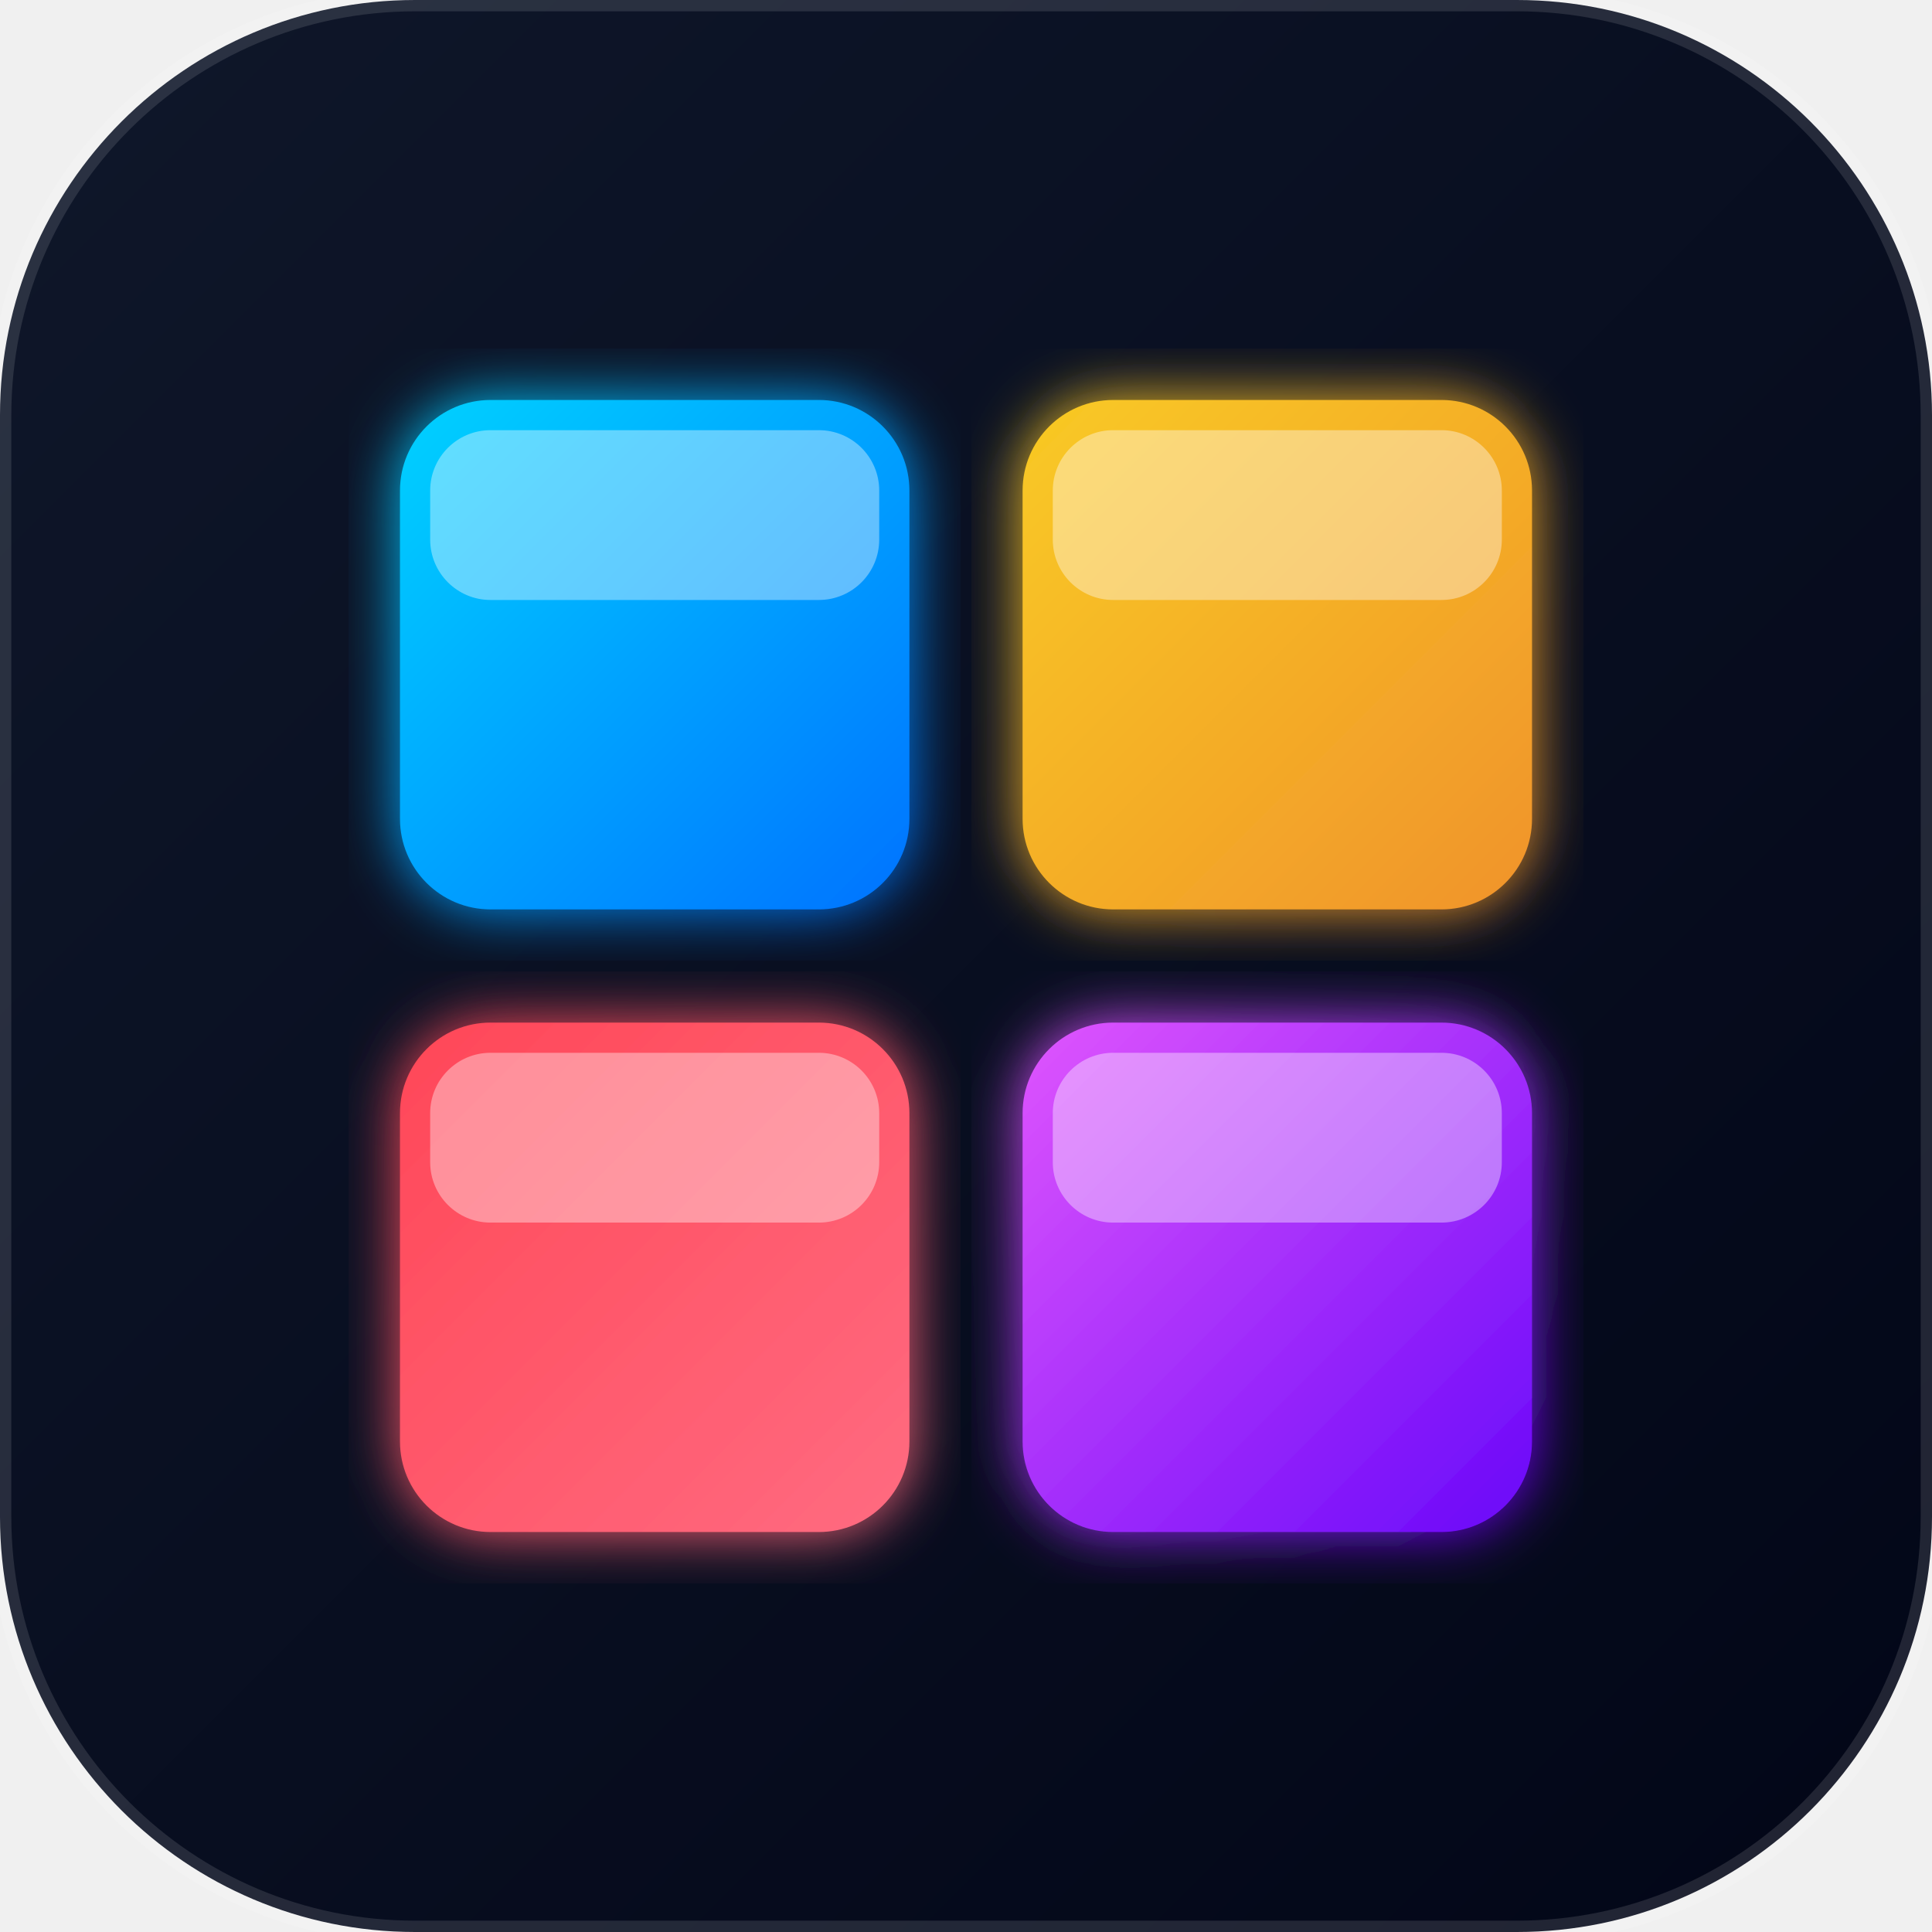
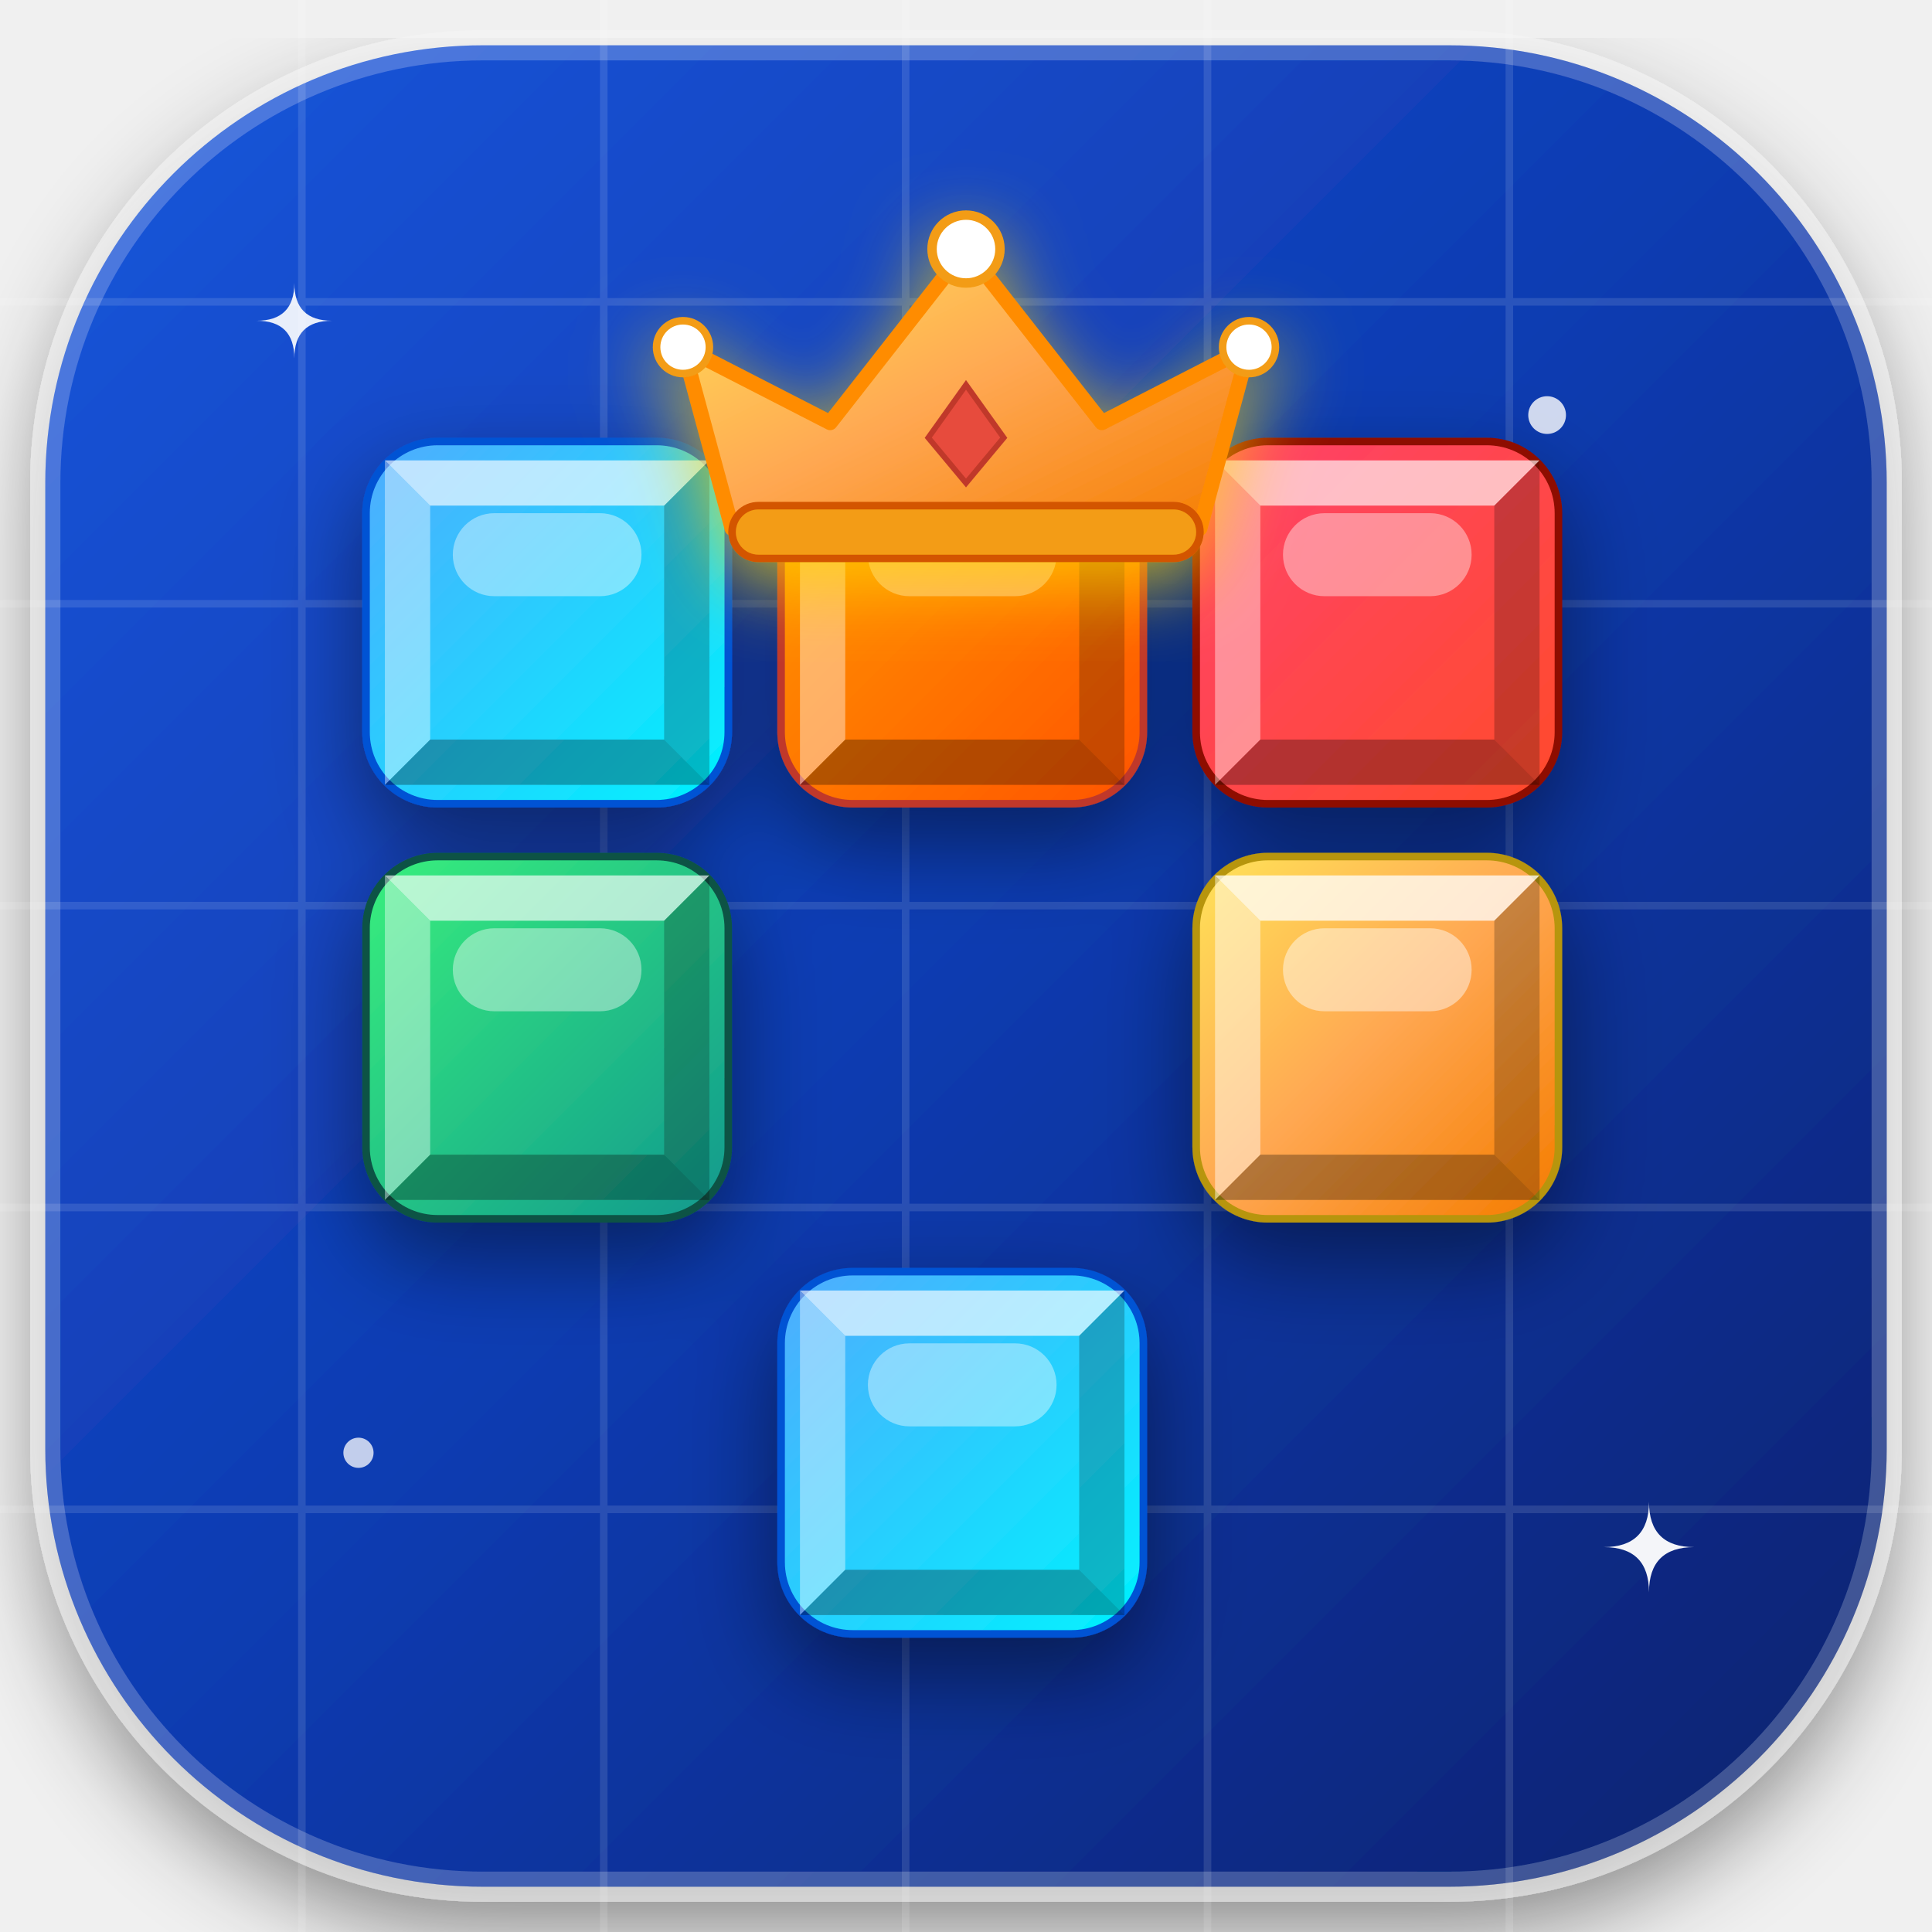
- <svg xmlns="http://www.w3.org/2000/svg" viewBox="0 0 512 512">
+ <svg xmlns="http://www.w3.org/2000/svg" viewBox="0 0 512 512" width="512" height="512">
  <defs>
-     <linearGradient id="bg" x1="0%" y1="0%" x2="100%" y2="100%">
-       <stop offset="0%" stop-color="#0f172a" />
-       <stop offset="100%" stop-color="#020617" />
+     <linearGradient id="icon-bg" x1="0%" y1="0%" x2="100%" y2="100%">
+       <stop offset="0%" stop-color="#1a56db" />
+       <stop offset="50%" stop-color="#0f3bb0" />
+       <stop offset="100%" stop-color="#09216e" />
    </linearGradient>
-     <linearGradient id="cyan-g" x1="0%" y1="0%" x2="100%" y2="100%">
-       <stop offset="0%" stop-color="#00d2ff" />
-       <stop offset="100%" stop-color="#0072ff" />
+     <linearGradient id="gem-cyan" x1="0%" y1="0%" x2="100%" y2="100%">
+       <stop offset="0%" stop-color="#38ef7d" />
+       <stop offset="100%" stop-color="#11998e" />
    </linearGradient>
-     <linearGradient id="gold-g" x1="0%" y1="0%" x2="100%" y2="100%">
-       <stop offset="0%" stop-color="#f9ca24" />
-       <stop offset="100%" stop-color="#f0932b" />
+     <linearGradient id="gem-blue" x1="0%" y1="0%" x2="100%" y2="100%">
+       <stop offset="0%" stop-color="#4facfe" />
+       <stop offset="100%" stop-color="#00f2fe" />
    </linearGradient>
-     <linearGradient id="red-g" x1="0%" y1="0%" x2="100%" y2="100%">
-       <stop offset="0%" stop-color="#ff4757" />
-       <stop offset="100%" stop-color="#ff6b81" />
+     <linearGradient id="gem-orange" x1="0%" y1="0%" x2="100%" y2="100%">
+       <stop offset="0%" stop-color="#ff9900" />
+       <stop offset="100%" stop-color="#ff5500" />
    </linearGradient>
-     <linearGradient id="purple-g" x1="0%" y1="0%" x2="100%" y2="100%">
-       <stop offset="0%" stop-color="#e056fd" />
-       <stop offset="100%" stop-color="#6807f9" />
+     <linearGradient id="gem-pink" x1="0%" y1="0%" x2="100%" y2="100%">
+       <stop offset="0%" stop-color="#ff416c" />
+       <stop offset="100%" stop-color="#ff4b2b" />
    </linearGradient>
-     <filter id="glow">
-       <feGaussianBlur stdDeviation="8" result="coloredBlur" />
-       <feMerge>
-         <feMergeNode in="coloredBlur" />
-         <feMergeNode in="SourceGraphic" />
-       </feMerge>
+     <linearGradient id="gem-purple" x1="0%" y1="0%" x2="100%" y2="100%">
+       <stop offset="0%" stop-color="#b92b27" />
+       <stop offset="100%" stop-color="#1565c0" />
+     </linearGradient>
+     <linearGradient id="crown-gold" x1="0%" y1="0%" x2="100%" y2="100%">
+       <stop offset="0%" stop-color="#ffe259" />
+       <stop offset="50%" stop-color="#ffa751" />
+       <stop offset="100%" stop-color="#f57c00" />
+     </linearGradient>
+     <filter id="block-shadow" x="-20%" y="-20%" width="150%" height="150%">
+       <feDropShadow dx="0" dy="10" stdDeviation="12" flood-color="#000000" flood-opacity="0.45" />
+     </filter>
+     <filter id="crown-glow" x="-30%" y="-30%" width="160%" height="160%">
+       <feDropShadow dx="0" dy="6" stdDeviation="10" flood-color="#ffd700" flood-opacity="0.75" />
+     </filter>
+     <filter id="gem-bevel">
+       <feDropShadow dx="0" dy="-3" stdDeviation="0" flood-color="rgba(255,255,255,0.7)" flood-opacity="1" />
    </filter>
  </defs>
-   <rect width="512" height="512" rx="110" fill="url(#bg)" stroke="rgba(255,255,255,0.12)" stroke-width="6" />
-   <rect x="106" y="106" width="135" height="135" rx="24" fill="url(#cyan-g)" filter="url(#glow)" />
-   <rect x="114" y="114" width="119" height="45" rx="16" fill="rgba(255,255,255,0.38)" />
-   <rect x="271" y="106" width="135" height="135" rx="24" fill="url(#gold-g)" filter="url(#glow)" />
-   <rect x="279" y="114" width="119" height="45" rx="16" fill="rgba(255,255,255,0.38)" />
-   <rect x="106" y="271" width="135" height="135" rx="24" fill="url(#red-g)" filter="url(#glow)" />
-   <rect x="114" y="279" width="119" height="45" rx="16" fill="rgba(255,255,255,0.38)" />
-   <rect x="271" y="271" width="135" height="135" rx="24" fill="url(#purple-g)" filter="url(#glow)" />
-   <rect x="279" y="279" width="119" height="45" rx="16" fill="rgba(255,255,255,0.38)" />
+   <rect x="12" y="12" width="488" height="488" rx="116" fill="url(#icon-bg)" stroke="rgba(255,255,255,0.22)" stroke-width="8" filter="url(#block-shadow)" />
+   <g opacity="0.12" stroke="#ffffff" stroke-width="2">
+     <line x1="80" y1="0" x2="80" y2="512" />
+     <line x1="160" y1="0" x2="160" y2="512" />
+     <line x1="240" y1="0" x2="240" y2="512" />
+     <line x1="320" y1="0" x2="320" y2="512" />
+     <line x1="400" y1="0" x2="400" y2="512" />
+     <line x1="0" y1="80" x2="512" y2="80" />
+     <line x1="0" y1="160" x2="512" y2="160" />
+     <line x1="0" y1="240" x2="512" y2="240" />
+     <line x1="0" y1="320" x2="512" y2="320" />
+     <line x1="0" y1="400" x2="512" y2="400" />
+   </g>
+   <g transform="translate(96, 116)" filter="url(#block-shadow)">
+     <g transform="translate(0, 0)">
+       <rect width="98" height="98" rx="20" fill="#0052d4" />
+       <rect x="2" y="2" width="94" height="94" rx="18" fill="url(#gem-blue)" />
+       <path d="M 6 6 L 92 6 L 80 18 L 18 18 Z" fill="rgba(255,255,255,0.65)" />
+       <path d="M 6 6 L 18 18 L 18 80 L 6 92 Z" fill="rgba(255,255,255,0.4)" />
+       <path d="M 92 92 L 6 92 L 18 80 L 80 80 Z" fill="rgba(0,0,0,0.3)" />
+       <path d="M 92 92 L 80 80 L 80 18 L 92 6 Z" fill="rgba(0,0,0,0.22)" />
+       <rect x="24" y="20" width="50" height="22" rx="11" fill="rgba(255,255,255,0.4)" />
+     </g>
+     <g transform="translate(110, 0)">
+       <rect width="98" height="98" rx="20" fill="#c0392b" />
+       <rect x="2" y="2" width="94" height="94" rx="18" fill="url(#gem-orange)" />
+       <path d="M 6 6 L 92 6 L 80 18 L 18 18 Z" fill="rgba(255,255,255,0.65)" />
+       <path d="M 6 6 L 18 18 L 18 80 L 6 92 Z" fill="rgba(255,255,255,0.4)" />
+       <path d="M 92 92 L 6 92 L 18 80 L 80 80 Z" fill="rgba(0,0,0,0.3)" />
+       <path d="M 92 92 L 80 80 L 80 18 L 92 6 Z" fill="rgba(0,0,0,0.22)" />
+       <rect x="24" y="20" width="50" height="22" rx="11" fill="rgba(255,255,255,0.4)" />
+     </g>
+     <g transform="translate(220, 0)">
+       <rect width="98" height="98" rx="20" fill="#8e0e00" />
+       <rect x="2" y="2" width="94" height="94" rx="18" fill="url(#gem-pink)" />
+       <path d="M 6 6 L 92 6 L 80 18 L 18 18 Z" fill="rgba(255,255,255,0.65)" />
+       <path d="M 6 6 L 18 18 L 18 80 L 6 92 Z" fill="rgba(255,255,255,0.4)" />
+       <path d="M 92 92 L 6 92 L 18 80 L 80 80 Z" fill="rgba(0,0,0,0.3)" />
+       <path d="M 92 92 L 80 80 L 80 18 L 92 6 Z" fill="rgba(0,0,0,0.22)" />
+       <rect x="24" y="20" width="50" height="22" rx="11" fill="rgba(255,255,255,0.4)" />
+     </g>
+     <g transform="translate(0, 110)">
+       <rect width="98" height="98" rx="20" fill="#0b5345" />
+       <rect x="2" y="2" width="94" height="94" rx="18" fill="url(#gem-cyan)" />
+       <path d="M 6 6 L 92 6 L 80 18 L 18 18 Z" fill="rgba(255,255,255,0.65)" />
+       <path d="M 6 6 L 18 18 L 18 80 L 6 92 Z" fill="rgba(255,255,255,0.4)" />
+       <path d="M 92 92 L 6 92 L 18 80 L 80 80 Z" fill="rgba(0,0,0,0.3)" />
+       <path d="M 92 92 L 80 80 L 80 18 L 92 6 Z" fill="rgba(0,0,0,0.22)" />
+       <rect x="24" y="20" width="50" height="22" rx="11" fill="rgba(255,255,255,0.4)" />
+     </g>
+     <g transform="translate(220, 110)">
+       <rect width="98" height="98" rx="20" fill="#b7950b" />
+       <rect x="2" y="2" width="94" height="94" rx="18" fill="url(#crown-gold)" />
+       <path d="M 6 6 L 92 6 L 80 18 L 18 18 Z" fill="rgba(255,255,255,0.75)" />
+       <path d="M 6 6 L 18 18 L 18 80 L 6 92 Z" fill="rgba(255,255,255,0.45)" />
+       <path d="M 92 92 L 6 92 L 18 80 L 80 80 Z" fill="rgba(0,0,0,0.3)" />
+       <path d="M 92 92 L 80 80 L 80 18 L 92 6 Z" fill="rgba(0,0,0,0.22)" />
+       <rect x="24" y="20" width="50" height="22" rx="11" fill="rgba(255,255,255,0.45)" />
+     </g>
+     <g transform="translate(110, 220)">
+       <rect width="98" height="98" rx="20" fill="#0052d4" />
+       <rect x="2" y="2" width="94" height="94" rx="18" fill="url(#gem-blue)" />
+       <path d="M 6 6 L 92 6 L 80 18 L 18 18 Z" fill="rgba(255,255,255,0.65)" />
+       <path d="M 6 6 L 18 18 L 18 80 L 6 92 Z" fill="rgba(255,255,255,0.4)" />
+       <path d="M 92 92 L 6 92 L 18 80 L 80 80 Z" fill="rgba(0,0,0,0.3)" />
+       <path d="M 92 92 L 80 80 L 80 18 L 92 6 Z" fill="rgba(0,0,0,0.22)" />
+       <rect x="24" y="20" width="50" height="22" rx="11" fill="rgba(255,255,255,0.4)" />
+     </g>
+   </g>
+   <g transform="translate(256, 102)" filter="url(#crown-glow)">
+     <path d="M -75 -10               L -62 38               L 62 38               L 75 -10               L 36 10               L 0 -36               L -36 10 Z" fill="url(#crown-gold)" stroke="#ff8c00" stroke-width="4" stroke-linejoin="round" />
+     <rect x="-62" y="32" width="124" height="14" rx="7" fill="#f39c12" stroke="#d35400" stroke-width="2" />
+     <circle cx="-75" cy="-10" r="7" fill="#ffffff" stroke="#f39c12" stroke-width="2" />
+     <circle cx="0" cy="-36" r="9" fill="#ffffff" stroke="#f39c12" stroke-width="2.5" />
+     <circle cx="75" cy="-10" r="7" fill="#ffffff" stroke="#f39c12" stroke-width="2" />
+     <polygon points="0,0 10,14 0,26 -10,14" fill="#e74c3c" stroke="#c0392b" stroke-width="1.5" />
+   </g>
+   <g fill="#ffffff">
+     <path d="M 68 85 Q 78 85 78 75 Q 78 85 88 85 Q 78 85 78 95 Q 78 85 68 85 Z" opacity="0.9" />
+     <path d="M 425 410 Q 437 410 437 398 Q 437 410 449 410 Q 437 410 437 422 Q 437 410 425 410 Z" opacity="0.95" />
+     <circle cx="410" cy="110" r="5" opacity="0.8" />
+     <circle cx="95" cy="385" r="4" opacity="0.75" />
+   </g>
</svg>
